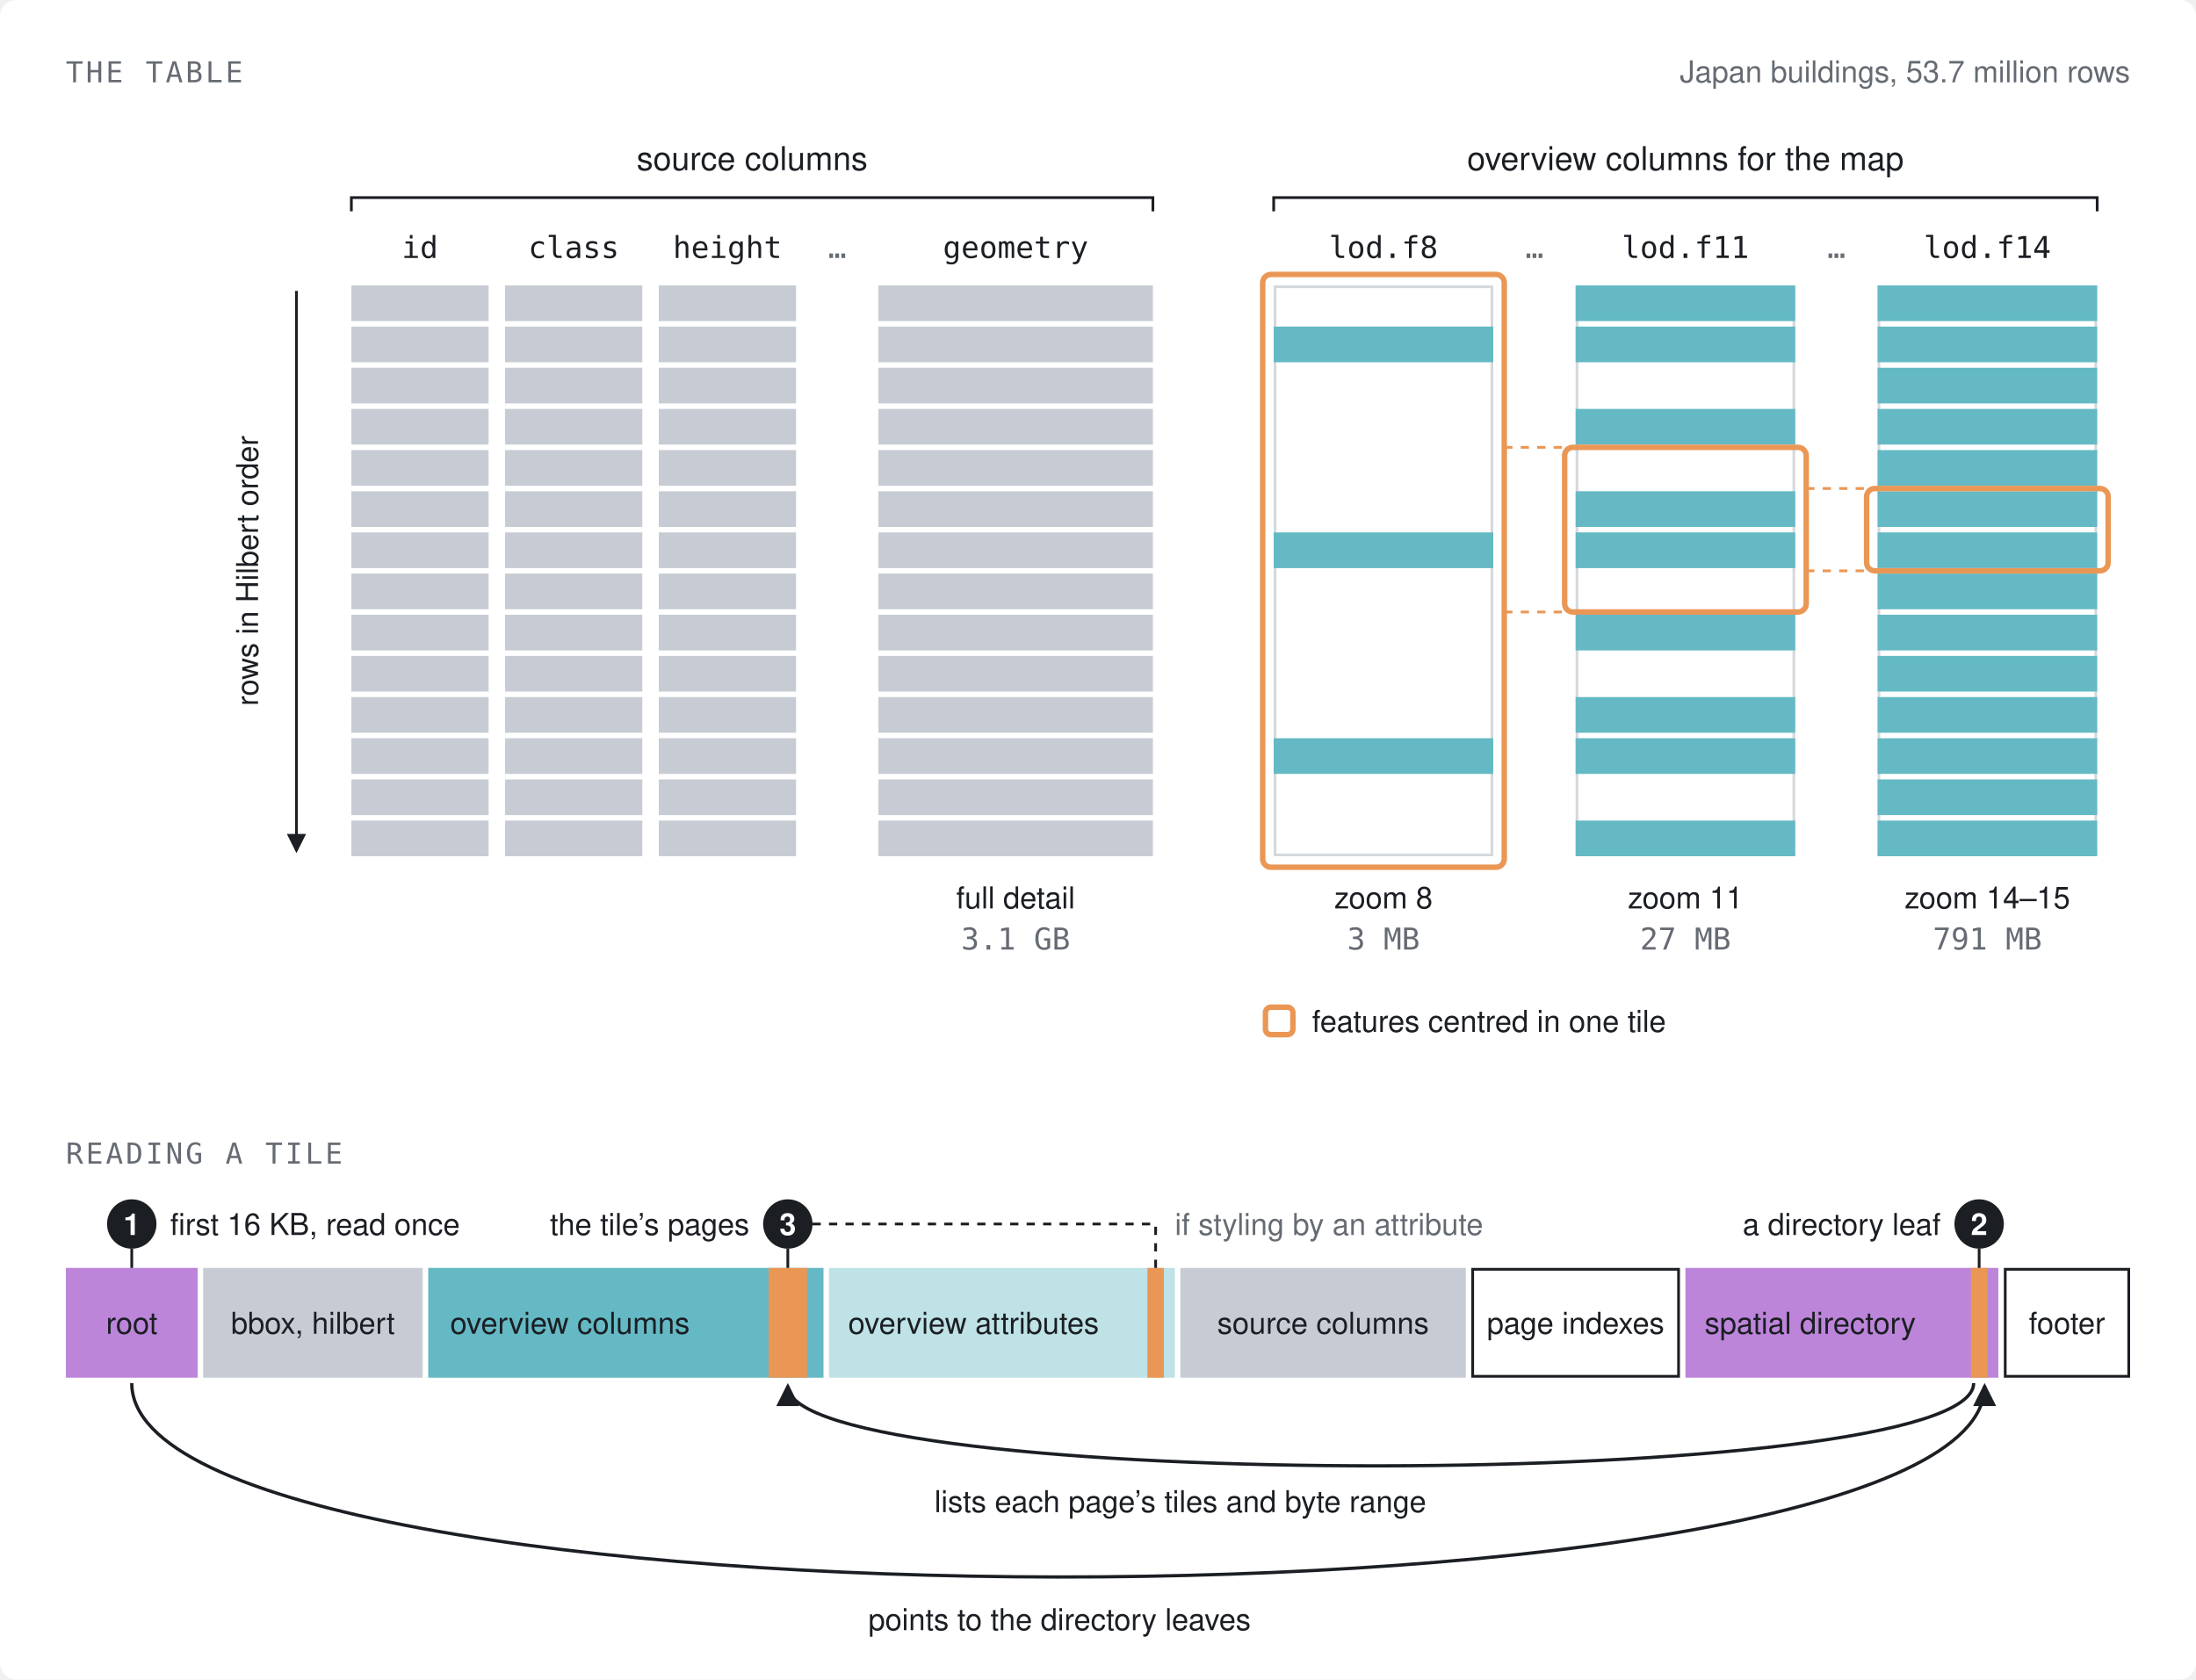
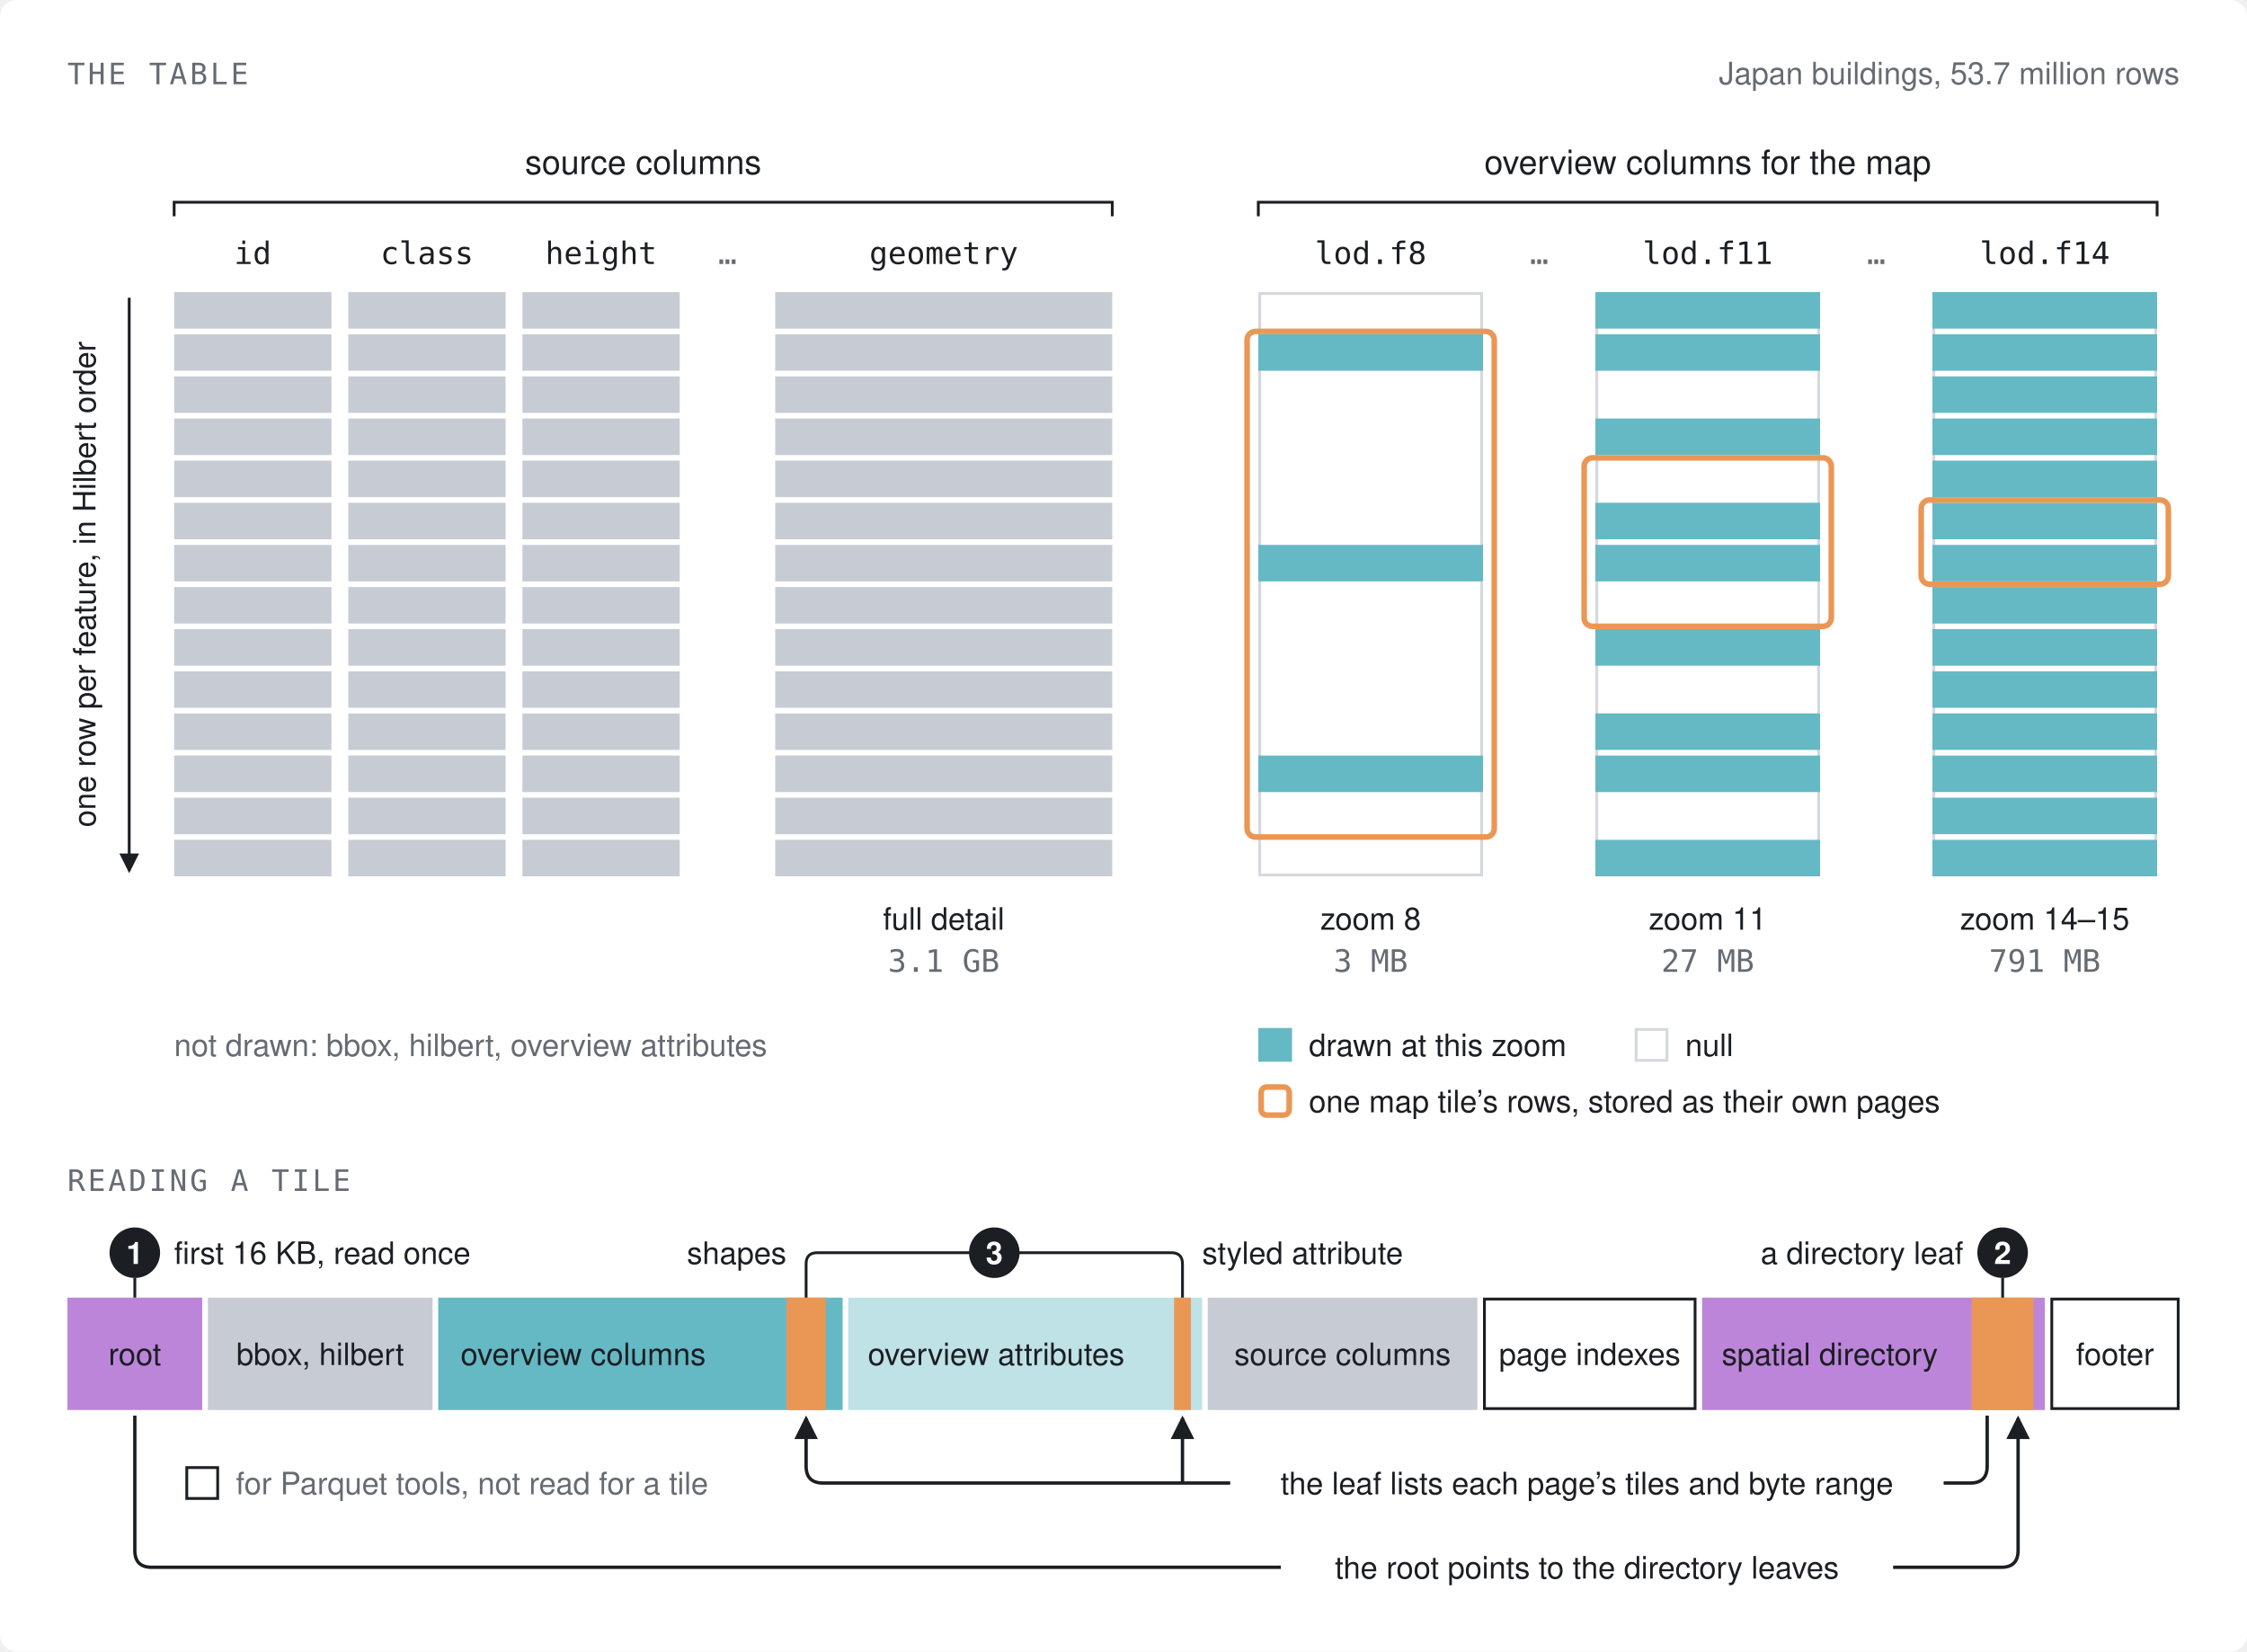
- <svg xmlns="http://www.w3.org/2000/svg" viewBox="0 0 800 612" width="800" height="612" role="img" aria-labelledby="t d">
+ <svg xmlns="http://www.w3.org/2000/svg" viewBox="0 0 800 588" width="800" height="588" role="img" aria-labelledby="t d">
  <style>
  .bg { fill: #ffffff }
  .ink { fill: #1b1e23 }
  .dim { fill: #666b73 }
  .on { fill: #1b1e23 }
  .inv { fill: #ffffff }
  .stroke { stroke: #1b1e23; fill: none }
  .src { fill: #c7ccd4 }
  .ovr { fill: #64b9c4 }
  .att { fill: #64b9c4; fill-opacity: .42 }
  .idx { fill: #bc85d9 }
  .tile { fill: #ea9755 }
  .tilebox { stroke: #ea9755; fill: none }
  .null { stroke: #d5d8dd; fill: none }
  .gap { stroke: #ffffff }
  text { font-family: -apple-system, BlinkMacSystemFont, 'Segoe UI', Helvetica, Arial, sans-serif; font-size: 12px }
  .m { font-family: ui-monospace, SFMono-Regular, Menlo, Consolas, monospace; font-size: 11px }
  .h { font-family: ui-monospace, SFMono-Regular, Menlo, Consolas, monospace; font-size: 10.5px; letter-spacing: .09em }
  .s { font-size: 11px }
  .n { font-size: 11px; font-weight: 700 }
  @media (prefers-color-scheme: dark) {
    .bg { fill: #1b1e23 }
    .ink { fill: #ebebec }
    .dim { fill: #9ba1aa }
    .inv { fill: #1b1e23 }
    .stroke { stroke: #ebebec }
    .src { fill: #50555e }
    .null { stroke: #3a3d43 }
    .gap { stroke: #1b1e23 }
  }
</style>
  <defs>
    <marker id="arrow" viewBox="0 0 8 8" refX="7" refY="4" markerWidth="7" markerHeight="7" orient="auto">
      <path d="M0 0 8 4 0 8z" class="ink" />
    </marker>
  </defs>
-   <rect class="bg" width="800" height="612" rx="6" />
+   <rect class="bg" width="800" height="588" rx="6" />
  <text class="h dim" x="24" y="30">THE TABLE</text>
  <text class="s dim" x="776" y="30" text-anchor="end">Japan buildings, 53.7 million rows</text>
-   <path class="stroke" stroke-width="1" d="M128 77V72H420V77" />
-   <text class="ink" x="274" y="62" text-anchor="middle">source columns</text>
-   <path class="stroke" stroke-width="1" d="M464 77V72H764V77" />
-   <text class="ink" x="614" y="62" text-anchor="middle">overview columns for the map</text>
-   <text class="m ink" x="153" y="94" text-anchor="middle">id</text>
-   <rect class="src" x="128" y="104" width="50" height="208" />
-   <text class="m ink" x="209" y="94" text-anchor="middle">class</text>
-   <rect class="src" x="184" y="104" width="50" height="208" />
-   <text class="m ink" x="265" y="94" text-anchor="middle">height</text>
-   <rect class="src" x="240" y="104" width="50" height="208" />
-   <text class="m ink" x="370" y="94" text-anchor="middle">geometry</text>
-   <rect class="src" x="320" y="104" width="100" height="208" />
-   <text class="m dim" x="305" y="94" text-anchor="middle">…</text>
-   <path class="gap" stroke-width="2" d="M126 118H422" />
-   <path class="gap" stroke-width="2" d="M126 133H422" />
-   <path class="gap" stroke-width="2" d="M126 148H422" />
-   <path class="gap" stroke-width="2" d="M126 163H422" />
-   <path class="gap" stroke-width="2" d="M126 178H422" />
-   <path class="gap" stroke-width="2" d="M126 193H422" />
-   <path class="gap" stroke-width="2" d="M126 208H422" />
-   <path class="gap" stroke-width="2" d="M126 223H422" />
-   <path class="gap" stroke-width="2" d="M126 238H422" />
-   <path class="gap" stroke-width="2" d="M126 253H422" />
-   <path class="gap" stroke-width="2" d="M126 268H422" />
-   <path class="gap" stroke-width="2" d="M126 283H422" />
-   <path class="gap" stroke-width="2" d="M126 298H422" />
-   <text class="m ink" x="504" y="94" text-anchor="middle">lod.f8</text>
-   <rect class="null" x="464.5" y="104.5" width="79" height="207" />
-   <rect class="ovr" x="464" y="119" width="80" height="13" />
-   <rect class="ovr" x="464" y="194" width="80" height="13" />
-   <rect class="ovr" x="464" y="269" width="80" height="13" />
-   <text class="s ink" x="504" y="331" text-anchor="middle">zoom 8</text>
-   <text class="m dim" x="504" y="346" text-anchor="middle">3 MB</text>
-   <text class="m ink" x="614" y="94" text-anchor="middle">lod.f11</text>
-   <rect class="null" x="574.5" y="104.5" width="79" height="207" />
-   <rect class="ovr" x="574" y="104" width="80" height="13" />
-   <rect class="ovr" x="574" y="119" width="80" height="13" />
-   <rect class="ovr" x="574" y="149" width="80" height="13" />
-   <rect class="ovr" x="574" y="179" width="80" height="13" />
-   <rect class="ovr" x="574" y="194" width="80" height="13" />
-   <rect class="ovr" x="574" y="224" width="80" height="13" />
-   <rect class="ovr" x="574" y="254" width="80" height="13" />
-   <rect class="ovr" x="574" y="269" width="80" height="13" />
-   <rect class="ovr" x="574" y="299" width="80" height="13" />
-   <text class="s ink" x="614" y="331" text-anchor="middle">zoom 11</text>
-   <text class="m dim" x="614" y="346" text-anchor="middle">27 MB</text>
-   <text class="m ink" x="724" y="94" text-anchor="middle">lod.f14</text>
-   <rect class="null" x="684.5" y="104.5" width="79" height="207" />
-   <rect class="ovr" x="684" y="104" width="80" height="13" />
-   <rect class="ovr" x="684" y="119" width="80" height="13" />
-   <rect class="ovr" x="684" y="134" width="80" height="13" />
-   <rect class="ovr" x="684" y="149" width="80" height="13" />
-   <rect class="ovr" x="684" y="164" width="80" height="13" />
-   <rect class="ovr" x="684" y="179" width="80" height="13" />
-   <rect class="ovr" x="684" y="194" width="80" height="13" />
-   <rect class="ovr" x="684" y="209" width="80" height="13" />
-   <rect class="ovr" x="684" y="224" width="80" height="13" />
-   <rect class="ovr" x="684" y="239" width="80" height="13" />
-   <rect class="ovr" x="684" y="254" width="80" height="13" />
-   <rect class="ovr" x="684" y="269" width="80" height="13" />
-   <rect class="ovr" x="684" y="284" width="80" height="13" />
-   <rect class="ovr" x="684" y="299" width="80" height="13" />
-   <text class="s ink" x="724" y="331" text-anchor="middle">zoom 14–15</text>
-   <text class="m dim" x="724" y="346" text-anchor="middle">791 MB</text>
-   <text class="m dim" x="559" y="94" text-anchor="middle">…</text>
-   <text class="m dim" x="669" y="94" text-anchor="middle">…</text>
-   <text class="s ink" x="370" y="331" text-anchor="middle">full detail</text>
-   <text class="m dim" x="370" y="346" text-anchor="middle">3.1 GB</text>
-   <rect class="tilebox" stroke-width="2" x="460" y="100" width="88" height="216" rx="3" />
-   <rect class="tilebox" stroke-width="2" x="570" y="163" width="88" height="60" rx="3" />
-   <rect class="tilebox" stroke-width="2" x="680" y="178" width="88" height="30" rx="3" />
-   <path class="tilebox" stroke-width="1" stroke-dasharray="3 3" d="M548 163H570" />
-   <path class="tilebox" stroke-width="1" stroke-dasharray="3 3" d="M548 223H570" />
-   <path class="tilebox" stroke-width="1" stroke-dasharray="3 3" d="M658 178H680" />
-   <path class="tilebox" stroke-width="1" stroke-dasharray="3 3" d="M658 208H680" />
-   <path class="stroke" stroke-width="1" marker-end="url(#arrow)" d="M108 106V310" />
-   <text class="s ink" text-anchor="middle" transform="translate(94 208) rotate(-90)">rows in Hilbert order</text>
-   <rect class="tilebox" stroke-width="2" x="461" y="367" width="10" height="10" rx="2" />
-   <text class="s ink" x="478" y="376">features centred in one tile</text>
+   <path class="stroke" stroke-width="1" d="M62 77V72H396V77" />
+   <text class="ink" x="229" y="62" text-anchor="middle">source columns</text>
+   <path class="stroke" stroke-width="1" d="M448 77V72H768V77" />
+   <text class="ink" x="608" y="62" text-anchor="middle">overview columns for the map</text>
+   <text class="m ink" x="90" y="94" text-anchor="middle">id</text>
+   <rect class="src" x="62" y="104" width="56" height="208" />
+   <text class="m ink" x="152" y="94" text-anchor="middle">class</text>
+   <rect class="src" x="124" y="104" width="56" height="208" />
+   <text class="m ink" x="214" y="94" text-anchor="middle">height</text>
+   <rect class="src" x="186" y="104" width="56" height="208" />
+   <text class="m ink" x="336" y="94" text-anchor="middle">geometry</text>
+   <rect class="src" x="276" y="104" width="120" height="208" />
+   <text class="m dim" x="259" y="94" text-anchor="middle">…</text>
+   <path class="gap" stroke-width="2" d="M60 118H398" />
+   <path class="gap" stroke-width="2" d="M60 133H398" />
+   <path class="gap" stroke-width="2" d="M60 148H398" />
+   <path class="gap" stroke-width="2" d="M60 163H398" />
+   <path class="gap" stroke-width="2" d="M60 178H398" />
+   <path class="gap" stroke-width="2" d="M60 193H398" />
+   <path class="gap" stroke-width="2" d="M60 208H398" />
+   <path class="gap" stroke-width="2" d="M60 223H398" />
+   <path class="gap" stroke-width="2" d="M60 238H398" />
+   <path class="gap" stroke-width="2" d="M60 253H398" />
+   <path class="gap" stroke-width="2" d="M60 268H398" />
+   <path class="gap" stroke-width="2" d="M60 283H398" />
+   <path class="gap" stroke-width="2" d="M60 298H398" />
+   <text class="m ink" x="488" y="94" text-anchor="middle">lod.f8</text>
+   <rect class="null" x="448.5" y="104.5" width="79" height="207" />
+   <rect class="ovr" x="448" y="119" width="80" height="13" />
+   <rect class="ovr" x="448" y="194" width="80" height="13" />
+   <rect class="ovr" x="448" y="269" width="80" height="13" />
+   <text class="s ink" x="488" y="331" text-anchor="middle">zoom 8</text>
+   <text class="m dim" x="488" y="346" text-anchor="middle">3 MB</text>
+   <text class="m ink" x="608" y="94" text-anchor="middle">lod.f11</text>
+   <rect class="null" x="568.5" y="104.5" width="79" height="207" />
+   <rect class="ovr" x="568" y="104" width="80" height="13" />
+   <rect class="ovr" x="568" y="119" width="80" height="13" />
+   <rect class="ovr" x="568" y="149" width="80" height="13" />
+   <rect class="ovr" x="568" y="179" width="80" height="13" />
+   <rect class="ovr" x="568" y="194" width="80" height="13" />
+   <rect class="ovr" x="568" y="224" width="80" height="13" />
+   <rect class="ovr" x="568" y="254" width="80" height="13" />
+   <rect class="ovr" x="568" y="269" width="80" height="13" />
+   <rect class="ovr" x="568" y="299" width="80" height="13" />
+   <text class="s ink" x="608" y="331" text-anchor="middle">zoom 11</text>
+   <text class="m dim" x="608" y="346" text-anchor="middle">27 MB</text>
+   <text class="m ink" x="728" y="94" text-anchor="middle">lod.f14</text>
+   <rect class="null" x="688.5" y="104.5" width="79" height="207" />
+   <rect class="ovr" x="688" y="104" width="80" height="13" />
+   <rect class="ovr" x="688" y="119" width="80" height="13" />
+   <rect class="ovr" x="688" y="134" width="80" height="13" />
+   <rect class="ovr" x="688" y="149" width="80" height="13" />
+   <rect class="ovr" x="688" y="164" width="80" height="13" />
+   <rect class="ovr" x="688" y="179" width="80" height="13" />
+   <rect class="ovr" x="688" y="194" width="80" height="13" />
+   <rect class="ovr" x="688" y="209" width="80" height="13" />
+   <rect class="ovr" x="688" y="224" width="80" height="13" />
+   <rect class="ovr" x="688" y="239" width="80" height="13" />
+   <rect class="ovr" x="688" y="254" width="80" height="13" />
+   <rect class="ovr" x="688" y="269" width="80" height="13" />
+   <rect class="ovr" x="688" y="284" width="80" height="13" />
+   <rect class="ovr" x="688" y="299" width="80" height="13" />
+   <text class="s ink" x="728" y="331" text-anchor="middle">zoom 14–15</text>
+   <text class="m dim" x="728" y="346" text-anchor="middle">791 MB</text>
+   <text class="m dim" x="548" y="94" text-anchor="middle">…</text>
+   <text class="m dim" x="668" y="94" text-anchor="middle">…</text>
+   <text class="s ink" x="336" y="331" text-anchor="middle">full detail</text>
+   <text class="m dim" x="336" y="346" text-anchor="middle">3.1 GB</text>
+   <rect class="tilebox" stroke-width="2" x="444" y="118" width="88" height="180" rx="3" />
+   <rect class="tilebox" stroke-width="2" x="564" y="163" width="88" height="60" rx="3" />
+   <rect class="tilebox" stroke-width="2" x="684" y="178" width="88" height="30" rx="3" />
+   <path class="stroke" stroke-width="1" marker-end="url(#arrow)" d="M46 106V310" />
+   <text class="s ink" text-anchor="middle" transform="translate(34 208) rotate(-90)">one row per feature, in Hilbert order</text>
+   <text class="s dim" x="62" y="376">not drawn: bbox, hilbert, overview attributes</text>
+   <rect class="ovr" x="448" y="366" width="12" height="12" />
+   <text class="s ink" x="466" y="376">drawn at this zoom</text>
+   <rect class="null" x="582.5" y="366.5" width="11" height="11" />
+   <text class="s ink" x="600" y="376">null</text>
+   <rect class="tilebox" stroke-width="2" x="449" y="387" width="10" height="10" rx="2" />
+   <text class="s ink" x="466" y="396">one map tile’s rows, stored as their own pages</text>
  <text class="h dim" x="24" y="424">READING A TILE</text>
  <rect class="idx" x="24" y="462" width="48" height="40" />
  <text class="s on" x="48" y="486" text-anchor="middle">root</text>
  <rect class="src" x="74" y="462" width="80" height="40" />
  <text class="s ink" x="114" y="486" text-anchor="middle">bbox, hilbert</text>
  <rect class="ovr" x="156" y="462" width="144" height="40" />
  <rect class="att" x="302" y="462" width="126" height="40" />
-   <rect class="src" x="430" y="462" width="104" height="40" />
-   <text class="s ink" x="482" y="486" text-anchor="middle">source columns</text>
-   <rect class="stroke" stroke-width="1" x="536.5" y="462.5" width="75" height="39" />
-   <text class="s ink" x="574" y="486" text-anchor="middle">page indexes</text>
-   <rect class="idx" x="614" y="462" width="114" height="40" />
+   <rect class="src" x="430" y="462" width="96" height="40" />
+   <text class="s ink" x="478" y="486" text-anchor="middle">source columns</text>
+   <rect class="stroke" stroke-width="1" x="528.5" y="462.5" width="75" height="39" />
+   <text class="s ink" x="566" y="486" text-anchor="middle">page indexes</text>
+   <rect class="idx" x="606" y="462" width="122" height="40" />
  <rect class="stroke" stroke-width="1" x="730.5" y="462.5" width="45" height="39" />
  <text class="s ink" x="753" y="486" text-anchor="middle">footer</text>
  <text class="s on" x="164" y="486">overview columns</text>
  <text class="s ink" x="309" y="486">overview attributes</text>
-   <text class="s on" x="621" y="486">spatial directory</text>
+   <text class="s on" x="613" y="486">spatial directory</text>
  <rect class="tile" x="280" y="462" width="14" height="40" />
  <rect class="tile" x="418" y="462" width="6" height="40" />
-   <rect class="tile" x="718" y="462" width="6" height="40" />
+   <rect class="tile" x="702" y="462" width="22" height="40" />
+   <path class="stroke" stroke-width="1" d="M287 462V450Q287 446 291 446H417Q421 446 421 450V462" />
  <path class="stroke" stroke-width="1" d="M48 455V462" />
  <circle class="ink" cx="48" cy="446" r="9" />
  <text class="n inv" x="48" y="450" text-anchor="middle">1</text>
-   <path class="stroke" stroke-width="1" d="M287 455V462" />
-   <circle class="ink" cx="287" cy="446" r="9" />
-   <text class="n inv" x="287" y="450" text-anchor="middle">3</text>
-   <path class="stroke" stroke-width="1" d="M721 455V462" />
-   <circle class="ink" cx="721" cy="446" r="9" />
-   <text class="n inv" x="721" y="450" text-anchor="middle">2</text>
+   <circle class="ink" cx="354" cy="446" r="9" />
+   <text class="n inv" x="354" y="450" text-anchor="middle">3</text>
+   <path class="stroke" stroke-width="1" d="M713 455V462" />
+   <circle class="ink" cx="713" cy="446" r="9" />
+   <text class="n inv" x="713" y="450" text-anchor="middle">2</text>
  <text class="s ink" x="62" y="450">first 16 KB, read once</text>
-   <text class="s ink" x="273" y="450" text-anchor="end">the tile’s pages</text>
-   <path class="stroke" stroke-width="1" stroke-dasharray="3 3" d="M296 446H421V462" />
-   <text class="s dim" x="428" y="450">if styling by an attribute</text>
-   <text class="s ink" x="707" y="450" text-anchor="end">a directory leaf</text>
-   <path class="stroke" stroke-width="1.2" marker-end="url(#arrow)" d="M48 504C48 598 723 598 723 505" />
-   <path class="stroke" stroke-width="1.2" marker-end="url(#arrow)" d="M719 504C719 544 287 544 287 505" />
-   <text class="s ink" x="430" y="551" text-anchor="middle">lists each page’s tiles and byte range</text>
-   <text class="s ink" x="386" y="594" text-anchor="middle">points to the directory leaves</text>
+   <text class="s ink" x="280" y="450" text-anchor="end">shapes</text>
+   <text class="s ink" x="428" y="450">styled attribute</text>
+   <text class="s ink" x="699" y="450" text-anchor="end">a directory leaf</text>
+   <path class="stroke" stroke-width="1.2" marker-end="url(#arrow)" d="M48 504V552Q48 558 54 558H712.5Q718.5 558 718.5 552V505" />
+   <rect class="bg" x="456" y="550" width="218" height="16" />
+   <text class="s ink" x="565" y="562" text-anchor="middle">the root points to the directory leaves</text>
+   <path class="stroke" stroke-width="1.2" marker-end="url(#arrow)" d="M707.5 504V522Q707.5 528 701.5 528H293Q287 528 287 522V505" />
+   <rect class="bg" x="438" y="520" width="254" height="16" />
+   <text class="s ink" x="565" y="532" text-anchor="middle">the leaf lists each page’s tiles and byte range</text>
+   <path class="stroke" stroke-width="1.2" marker-end="url(#arrow)" d="M421 528V505" />
+   <rect class="stroke" stroke-width="1" x="66.5" y="522.5" width="11" height="11" />
+   <text class="s dim" x="84" y="532">for Parquet tools, not read for a tile</text>
</svg>
